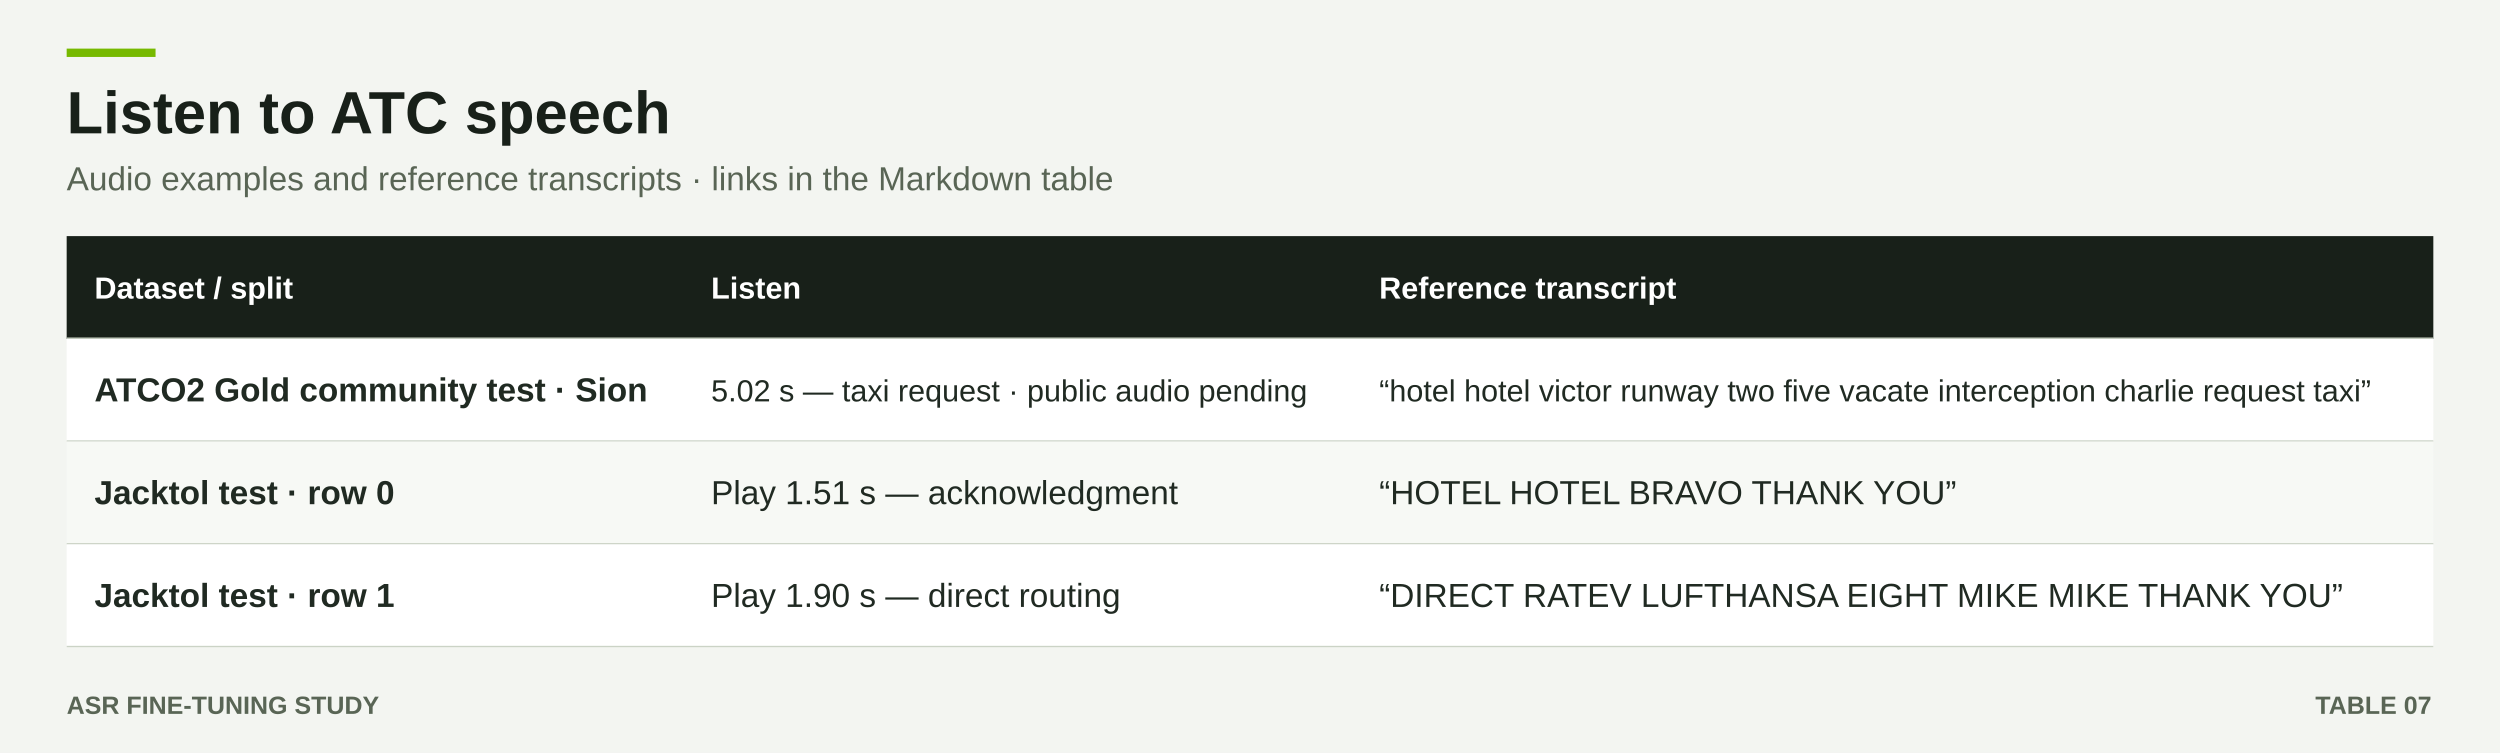
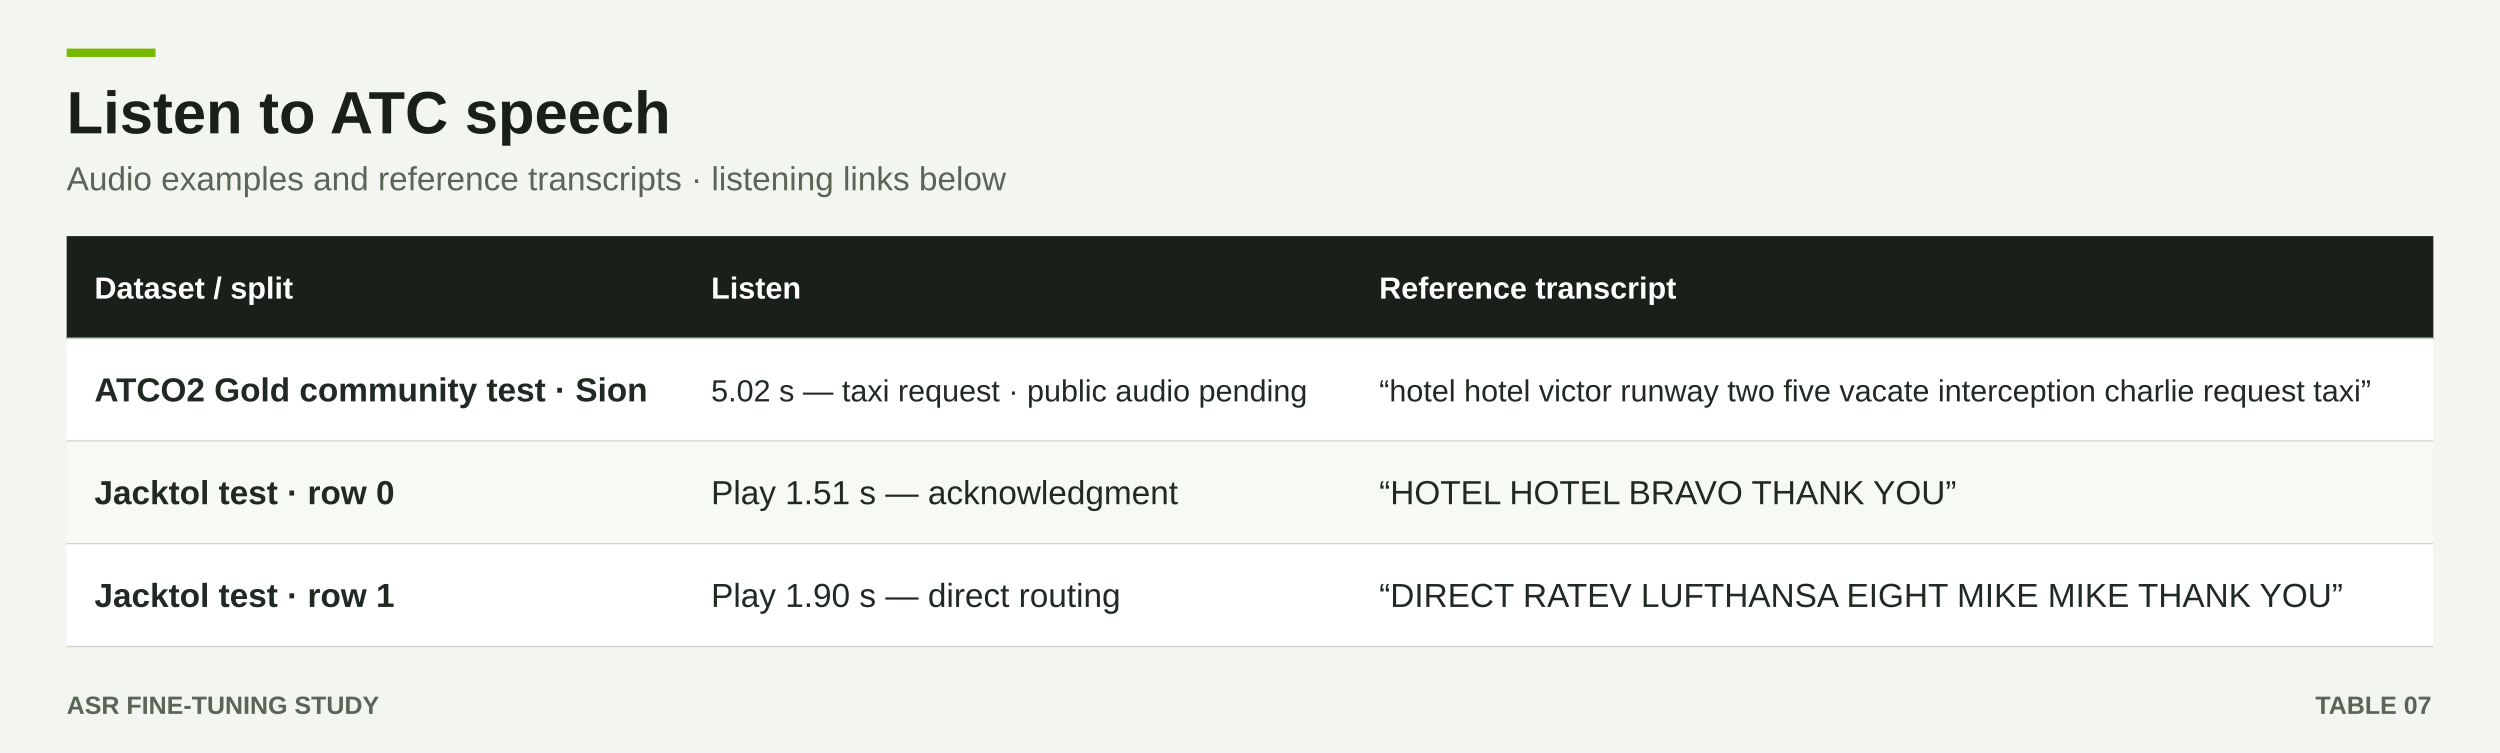
<svg xmlns="http://www.w3.org/2000/svg" width="1800" height="542" viewBox="0 0 1800 542" role="img" aria-labelledby="title">
  <g font-family="Arial, Helvetica, sans-serif">
    <rect x="0" y="0" width="1800" height="542" fill="#F3F5F1" />
    <rect x="48" y="35" width="64" height="6" fill="#76B900" />
    <text x="48.00" y="96" font-size="43" font-weight="700" fill="#182019">Listen to ATC speech</text>
-     <text x="48.00" y="137" font-size="24" font-weight="400" fill="#596555">Audio examples and reference transcripts · links in the Markdown table</text>
+     <text x="48.00" y="137" font-size="24" font-weight="400" fill="#596555">Audio examples and reference transcripts · listening links below</text>
    <rect x="48" y="170" width="1704" height="74" fill="#182019" />
    <text x="68.00" y="215.0" font-size="22" font-weight="700" fill="#FFFFFF">Dataset / split</text>
    <text x="512.00" y="215.0" font-size="22" font-weight="700" fill="#FFFFFF">Listen</text>
    <text x="993.00" y="215.0" font-size="22" font-weight="700" fill="#FFFFFF">Reference transcript</text>
    <rect x="48" y="243" width="1704" height="1" fill="#CBD3C6" />
    <rect x="48" y="244" width="1704" height="74" fill="#FFFFFF" />
    <text x="68.00" y="289.0" font-size="24" font-weight="700" fill="#202A22">ATCO2 Gold community test · Sion</text>
    <text x="512.00" y="289.0" font-size="22" font-weight="400" fill="#202A22">5.02 s — taxi request · public audio pending</text>
    <text x="993.00" y="289.0" font-size="22" font-weight="400" fill="#202A22">“hotel hotel victor runway two five vacate interception charlie request taxi”</text>
    <rect x="48" y="317" width="1704" height="1" fill="#CBD3C6" />
    <rect x="48" y="318" width="1704" height="74" fill="#F7F9F5" />
    <text x="68.00" y="363.0" font-size="24" font-weight="700" fill="#202A22">Jacktol test · row 0</text>
    <text x="512.00" y="363.0" font-size="24" font-weight="400" fill="#202A22">Play 1.51 s — acknowledgment</text>
    <text x="993.00" y="363.0" font-size="24" font-weight="400" fill="#202A22">“HOTEL HOTEL BRAVO THANK YOU”</text>
    <rect x="48" y="391" width="1704" height="1" fill="#CBD3C6" />
    <rect x="48" y="392" width="1704" height="74" fill="#FFFFFF" />
    <text x="68.00" y="437.0" font-size="24" font-weight="700" fill="#202A22">Jacktol test · row 1</text>
    <text x="512.00" y="437.0" font-size="24" font-weight="400" fill="#202A22">Play 1.90 s — direct routing</text>
    <text x="993.00" y="437.0" font-size="24" font-weight="400" fill="#202A22">“DIRECT RATEV LUFTHANSA EIGHT MIKE MIKE THANK YOU”</text>
    <rect x="48" y="465" width="1704" height="1" fill="#CBD3C6" />
    <text x="48.00" y="514" font-size="18" font-weight="700" fill="#596555">ASR FINE-TUNING STUDY</text>
    <text x="1667.02" y="514" font-size="18" font-weight="700" fill="#596555">TABLE 07</text>
  </g>
</svg>
